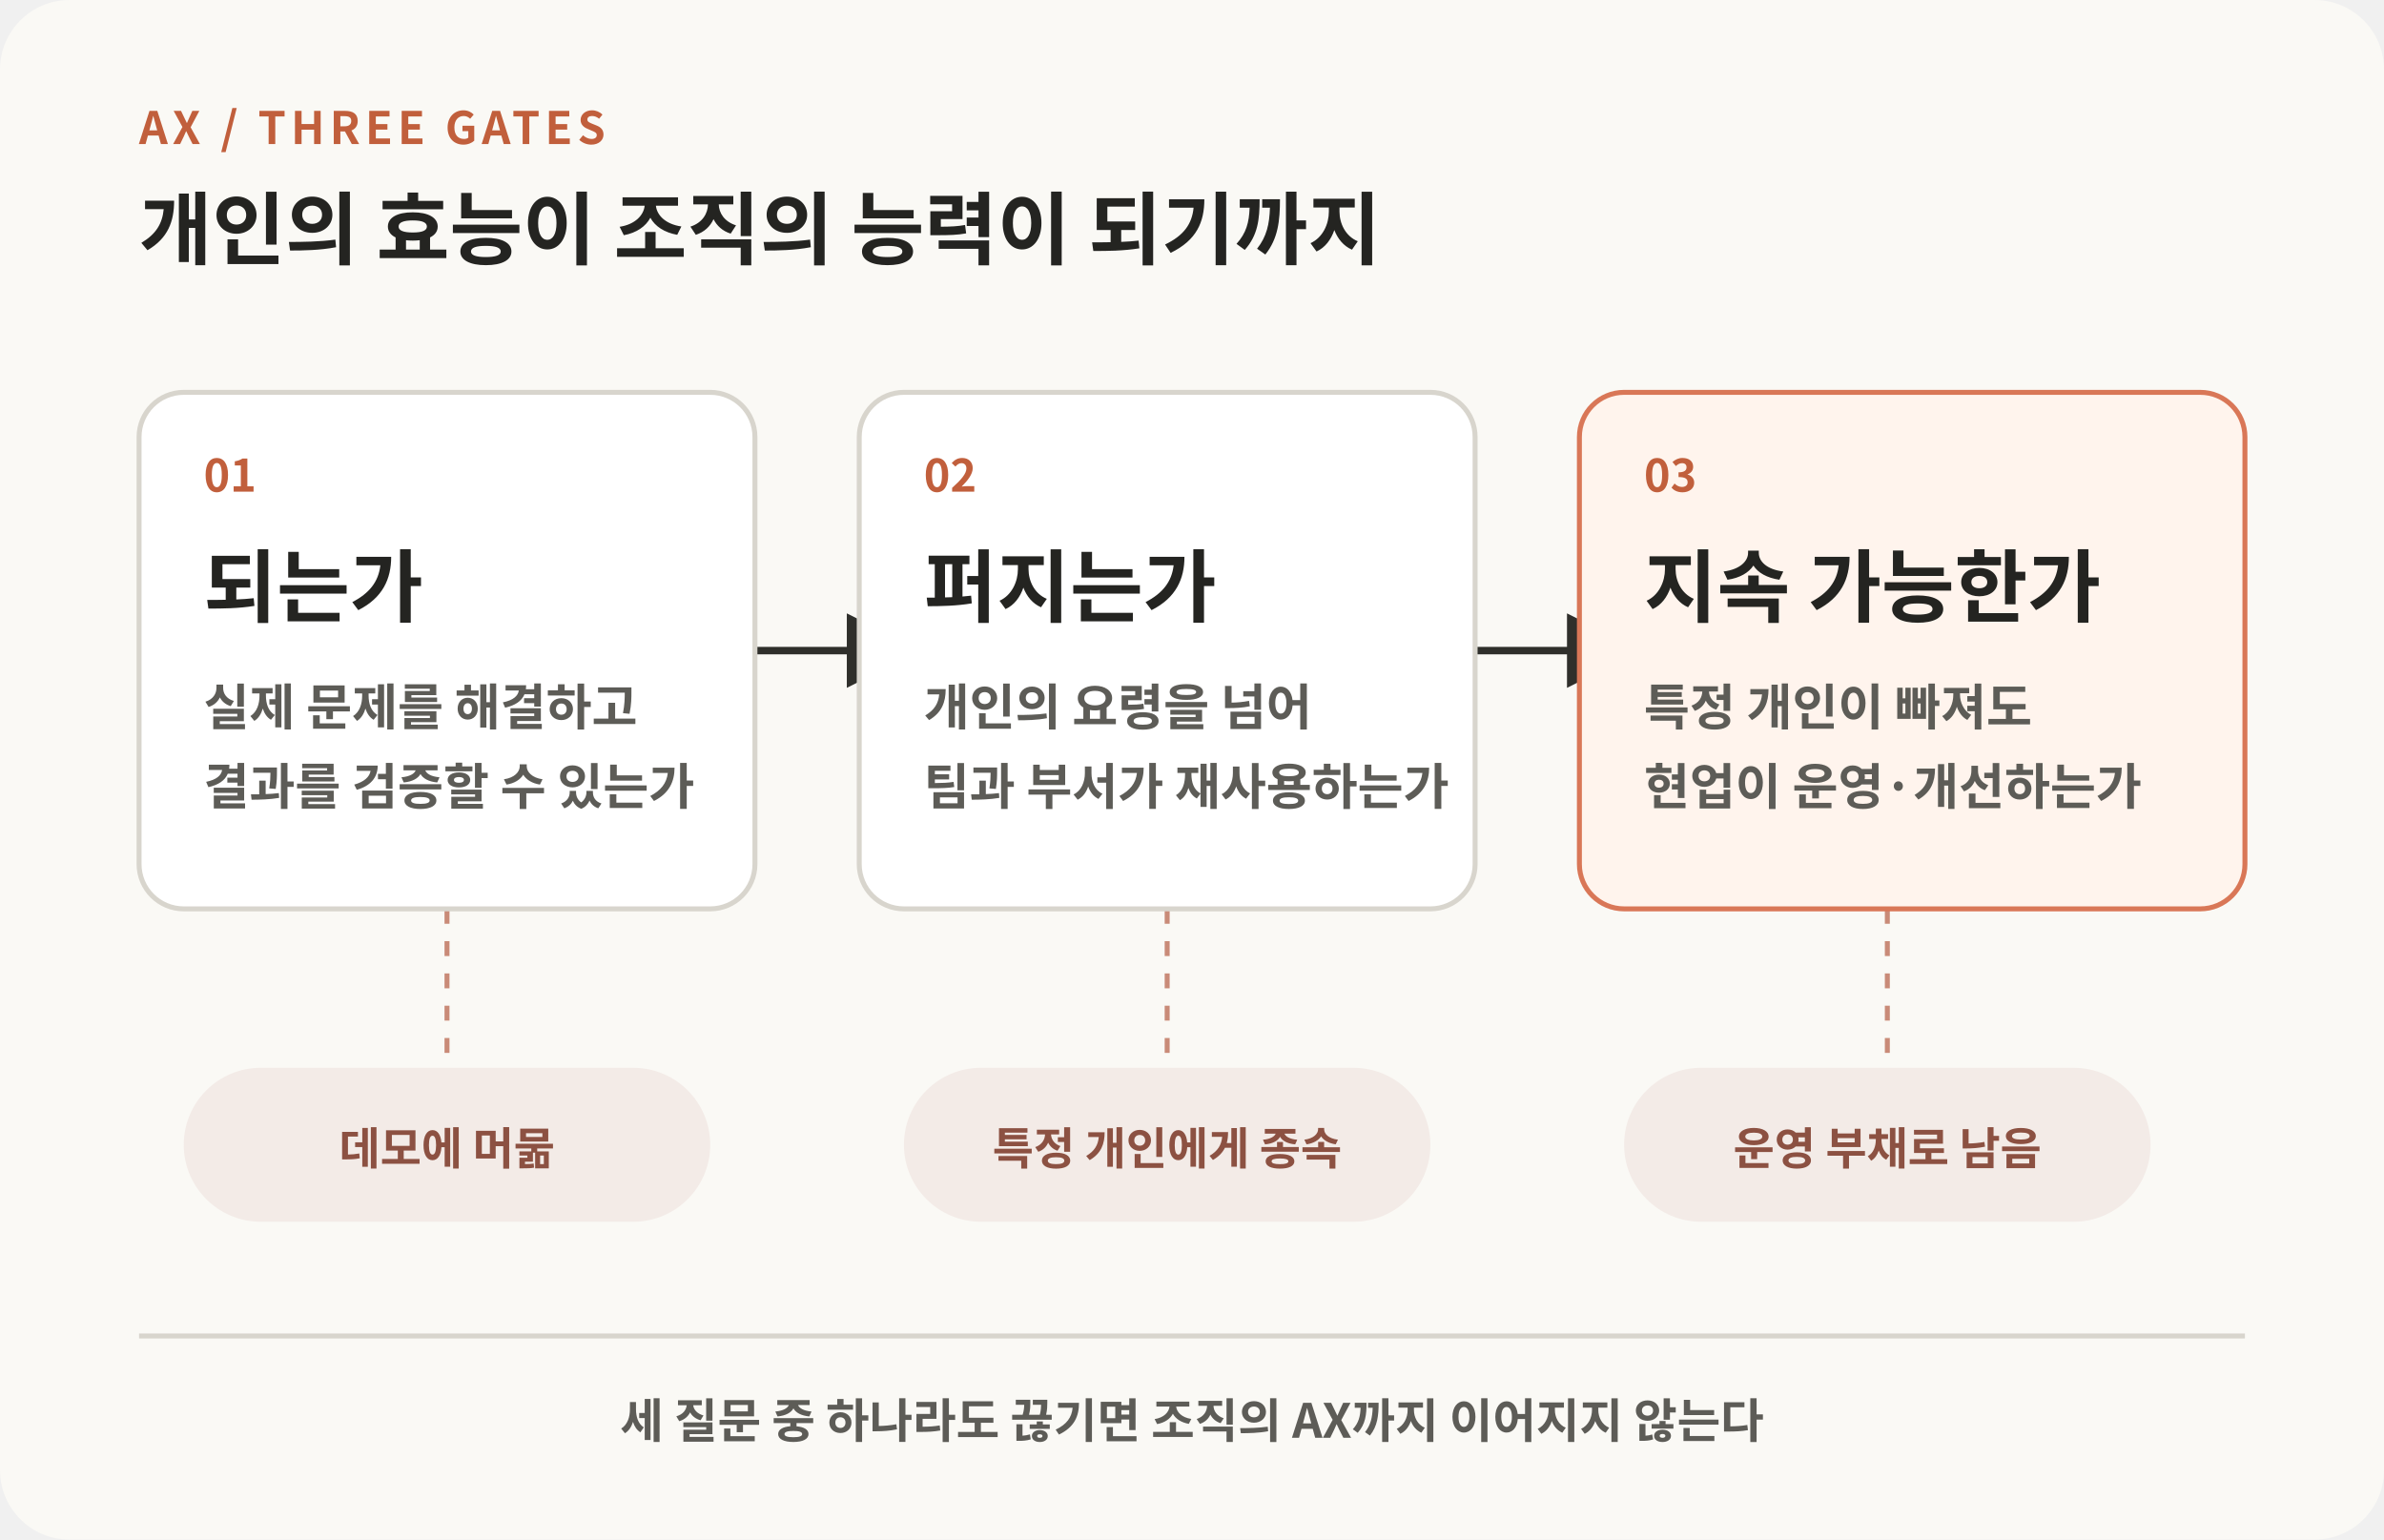
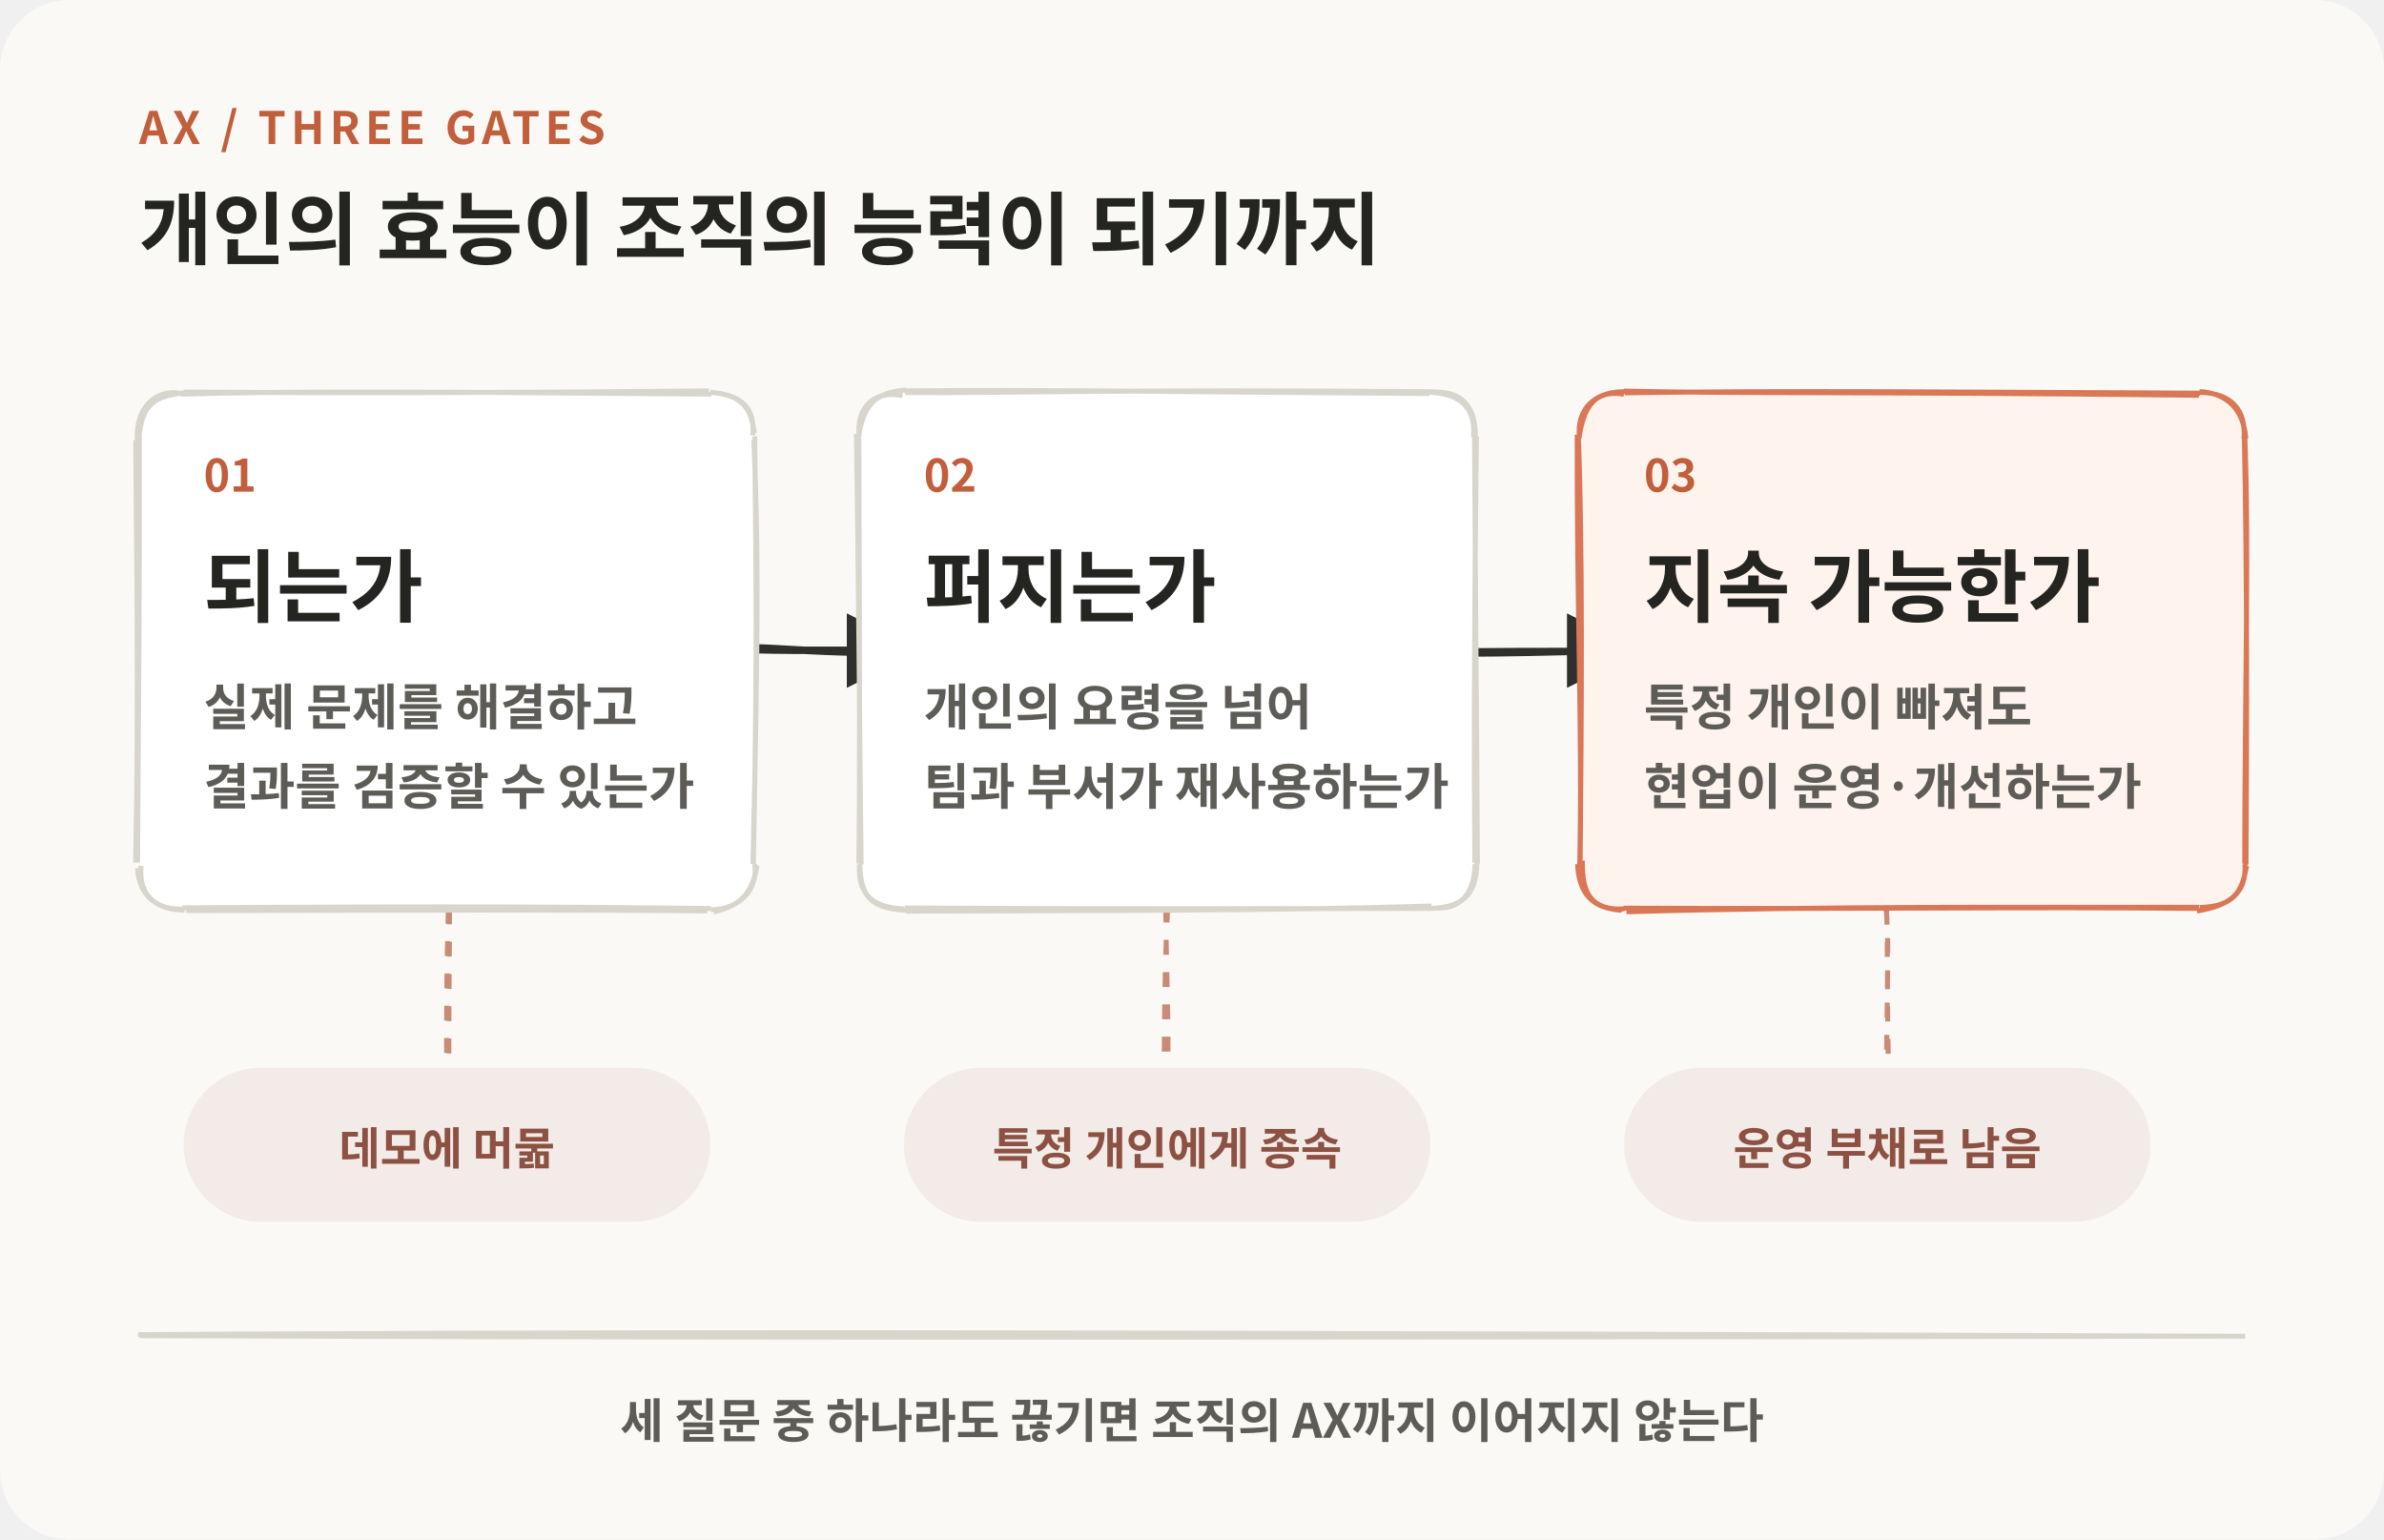
- <svg xmlns="http://www.w3.org/2000/svg" width="960" height="620" viewBox="0 0 960 620" role="img" aria-labelledby="title desc">
+ <svg xmlns="http://www.w3.org/2000/svg" width="960" height="620" viewBox="0 0 960 620" role="img" aria-labelledby="title desc" data-renderer="roughjs-4.6.6">
  <defs>
    <marker id="arrow" markerWidth="10" markerHeight="10" refX="8" refY="5" orient="auto">
      <path d="M0 0L10 5L0 10Z" fill="#2f2f2b" />
    </marker>
    <style>
      text { font-family: "Noto Sans CJK KR", "Pretendard", sans-serif; fill: #242421; }
      .kicker { font-size: 18px; font-weight: 800; letter-spacing: 2px; fill: #c15f3c; }
      .title { font-size: 32px; font-weight: 800; }
      .body { font-size: 20px; font-weight: 600; fill: #5d5c57; }
      .number { font-size: 18px; font-weight: 800; fill: #c15f3c; }
      .fail { font-size: 18px; font-weight: 700; fill: #8c5142; }
      .foot { font-size: 19px; font-weight: 700; fill: #5d5c57; }
    </style>
  </defs>
  <rect width="960" height="620" rx="28" fill="#faf9f5" />
  <text x="56" y="58" class="kicker">AX / THREE GATES</text>
  <text x="56" y="104" class="title">개인의 효능이 조직의 능력이 되기까지</text>
-   <path d="M304 262H365" stroke="#2f2f2b" stroke-width="3" fill="none" marker-end="url(#arrow)" />
-   <path d="M594 262H655" stroke="#2f2f2b" stroke-width="3" fill="none" marker-end="url(#arrow)" />
-   <path d="M180 366V430" stroke="#c98b78" stroke-width="2" stroke-dasharray="6 7" />
-   <path d="M470 366V430" stroke="#c98b78" stroke-width="2" stroke-dasharray="6 7" />
-   <path d="M760 366V430" stroke="#c98b78" stroke-width="2" stroke-dasharray="6 7" />
+   <path d="M304 262H365" stroke="#2f2f2b" stroke-width="3" fill="none" marker-end="url(#arrow)" style="stroke: none;" />
  <g>
-     <rect x="56" y="158" width="248" height="208" rx="18" fill="#ffffff" stroke="#d8d5cd" stroke-width="2" />
+     <path d="M303.808 260.872 C314.845 261.041, 329.846 262.908, 364.048 262.863 M304.093 261.622 C325.108 262.208, 344.641 261.531, 365.674 262.197" stroke="rgb(47, 47, 43)" stroke-width="3" fill="none" />
+   </g>
+   <path d="M594 262H655" stroke="#2f2f2b" stroke-width="3" fill="none" marker-end="url(#arrow)" style="stroke: none;" />
+   <g>
+     <path d="M593.009 262.947 C606.021 262.896, 618.055 262.737, 654.893 261.738 M594.339 262.507 C616.018 262.247, 638.006 262.571, 654.568 262.024" stroke="rgb(47, 47, 43)" stroke-width="3" fill="none" />
+   </g>
+   <path d="M180 366V430" stroke="#c98b78" stroke-width="2" stroke-dasharray="6 7" style="stroke: none;" />
+   <g stroke-dasharray="6 7">
+     <path d="M181.009 366.221 C181.078 379.28, 180.716 392.725, 180.737 428.613 M180.585 365.992 C179.787 390.183, 179.779 414.294, 179.861 429.851" stroke="rgb(201, 139, 120)" stroke-width="2" fill="none" />
+   </g>
+   <path d="M470 366V430" stroke="#c98b78" stroke-width="2" stroke-dasharray="6 7" style="stroke: none;" />
+   <g stroke-dasharray="6 7">
+     <path d="M470.209 365.496 C469.508 378.694, 468.977 392.914, 468.782 430.287 M469.431 365.478 C469.637 391.419, 470.781 416.498, 470.155 429.678" stroke="rgb(201, 139, 120)" stroke-width="2" fill="none" />
+   </g>
+   <path d="M760 366V430" stroke="#c98b78" stroke-width="2" stroke-dasharray="6 7" style="stroke: none;" />
+   <g stroke-dasharray="6 7">
+     <path d="M759.409 364.771 C760.737 378.109, 760.038 390.304, 759.626 429.162 M759.677 366.363 C760.26 379.856, 759.757 394.502, 760.449 429.505" stroke="rgb(201, 139, 120)" stroke-width="2" fill="none" />
+   </g>
+   <g>
+     <rect x="56" y="158" width="248" height="208" rx="18" fill="#ffffff" stroke="#d8d5cd" stroke-width="2" style="stroke: none;" />
+     <g>
+       <path d="M72.776 158.744 C115.53 157.509, 159.731 157.632, 286.414 158.736 M73.932 157.866 C125.381 158.266, 176.014 158.38, 285.421 157.412 M286 158 C297.931 158.948, 304.217 163.569, 303.128 175.327 M286.824 157.997 C298.578 159.313, 302.476 163.927, 303.772 174.396 M303.563 177.238 C305.279 215.817, 305.444 252.85, 303.186 347.821 M303.906 175.728 C304.201 215.37, 305.24 253.955, 303.375 348.013 M304 348 C305.083 359.581, 297.401 364.876, 287.316 367.271 M304.826 348.551 C303.075 360.271, 296.749 366.306, 286.241 366.325 M284.854 366.839 C228.664 366.234, 168.222 366.588, 75.002 366.672 M286.171 365.842 C236.457 365.271, 187.484 364.929, 73.581 365.562 M74 366 C63.151 366.653, 55.571 360.873, 56.828 348.638 M74.333 366.51 C63.479 366.516, 55.848 360.879, 55.388 349.572 M54.61 347.357 C55.96 282.469, 54.857 215.213, 54.634 177.247 M55.393 347.356 C55.794 287.562, 56.278 227.39, 56.127 175.936 M56 176 C57.144 163.354, 61.622 159.289, 75.132 158.132 M55.28 177.388 C54.432 163.789, 63.259 156.395, 72.736 158.468 M74 158 C74 158, 74 158, 74 158 M74 158 C74 158, 74 158, 74 158" stroke="rgb(216, 213, 205)" stroke-width="2" fill="none" />
+     </g>
    <text x="82" y="198" class="number">01</text>
    <text x="82" y="248" class="title">되는가</text>
    <text x="82" y="292" class="body">실제 문제를 해결하고</text>
    <text x="82" y="324" class="body">결과를 검증할 수 있는가</text>
  </g>
  <g>
-     <rect x="346" y="158" width="248" height="208" rx="18" fill="#ffffff" stroke="#d8d5cd" stroke-width="2" />
+     <rect x="346" y="158" width="248" height="208" rx="18" fill="#ffffff" stroke="#d8d5cd" stroke-width="2" style="stroke: none;" />
+     <g>
+       <path d="M364.536 158.106 C406.566 158.358, 448.156 156.699, 577.157 157.746 M364.149 157.413 C419.562 156.843, 475.736 157.838, 575.68 158.492 M576 158 C586.851 158.623, 594.392 162.939, 593.373 176.08 M576.285 157.851 C589.488 157.194, 594.593 164.586, 594.061 177.125 M593.759 174.81 C594.087 237.307, 594.706 297.71, 594.952 347.806 M594.539 175.839 C593.711 241.566, 593.466 306.295, 593.909 347.393 M594 348 C593.56 361.351, 587.115 366.265, 577.395 365.67 M594.74 347.21 C594.585 361.301, 588.132 365.711, 574.419 365.884 M576.45 364.864 C513.218 366.756, 448.628 366.621, 365 366.948 M575.827 365.834 C519.244 365.8, 462.517 366.193, 364.275 365.634 M364 366 C350.695 365.419, 345.553 359.828, 346.076 348.31 M365.069 366.555 C350.534 366.015, 346.445 360.75, 346.287 348.069 M346.77 348.111 C346.071 287.892, 345.731 229.55, 344.874 174.765 M345.848 347.757 C346.346 303.273, 346.075 258.275, 345.855 176.488 M346 176 C344.608 163.708, 352.272 156.941, 363.45 159.347 M345.553 176.934 C347.56 163.036, 352.182 158.081, 364.948 157.016 M364 158 C364 158, 364 158, 364 158 M364 158 C364 158, 364 158, 364 158" stroke="rgb(216, 213, 205)" stroke-width="2" fill="none" />
+     </g>
    <text x="372" y="198" class="number">02</text>
    <text x="372" y="248" class="title">퍼지는가</text>
    <text x="372" y="292" class="body">개인의 요령을 넘어</text>
    <text x="372" y="324" class="body">팀과 부서가 재사용하는가</text>
  </g>
  <g>
-     <rect x="636" y="158" width="268" height="208" rx="18" fill="#fff4ed" stroke="#d97757" stroke-width="2" />
+     <rect x="636" y="158" width="268" height="208" rx="18" fill="#fff4ed" stroke="#d97757" stroke-width="2" style="stroke: none;" />
+     <g>
+       <path d="M653.838 157.488 C701.57 158.576, 747.063 157.636, 885.458 159.173 M654.351 158.185 C719.459 157.26, 785.631 157.879, 885.941 158.327 M886 158 C898.57 158.299, 904.567 165.108, 903.618 176.834 M885.746 157.704 C897.178 158.295, 903.49 165.244, 904.35 176.635 M903.954 175.181 C905.694 224.396, 903.969 273.769, 903.917 347.791 M903.771 175.949 C904.906 233.363, 904.778 289.835, 904.443 348.173 M904 348 C904.837 360.32, 896.829 364.855, 884.675 366.869 M904.655 348.668 C902.874 359.111, 899.516 365.116, 885.816 365.442 M885.599 365.377 C811.299 365.441, 736.104 364.839, 654.96 367.178 M885.502 365.834 C815.964 365.102, 745.437 366.188, 653.747 365.717 M654 366 C641.04 366.985, 635.536 358.783, 635.324 347.983 M653.006 366.599 C640.809 365.514, 637.041 360.62, 637.186 346.566 M636.13 348.865 C637.296 296.116, 634.919 243.887, 635.115 175.084 M636.302 348.157 C636.898 284.584, 637.272 220.359, 635.583 175.641 M636 176 C634.872 164.062, 642.921 157.394, 654.567 157.761 M635.826 176.481 C637.468 165.502, 641.105 156.548, 653.939 158.784 M654 158 C654 158, 654 158, 654 158 M654 158 C654 158, 654 158, 654 158" stroke="rgb(217, 119, 87)" stroke-width="2" fill="none" />
+     </g>
    <text x="662" y="198" class="number">03</text>
    <text x="662" y="248" class="title">지속 가능한가</text>
    <text x="662" y="292" class="body">특정 개인이 빠져도</text>
    <text x="662" y="324" class="body">현업이 운영·개선하는가</text>
  </g>
  <g>
    <rect x="74" y="430" width="212" height="62" rx="31" fill="#f3ebe7" />
    <text x="180" y="469" text-anchor="middle" class="fail">데모에 머묾</text>
    <rect x="364" y="430" width="212" height="62" rx="31" fill="#f3ebe7" />
    <text x="470" y="469" text-anchor="middle" class="fail">특정 개인에게 종속</text>
    <rect x="654" y="430" width="212" height="62" rx="31" fill="#f3ebe7" />
    <text x="760" y="469" text-anchor="middle" class="fail">운영 부채로 남음</text>
  </g>
-   <line x1="56" y1="538" x2="904" y2="538" stroke="#d8d5cd" stroke-width="2" />
+   <line x1="56" y1="538" x2="904" y2="538" stroke="#d8d5cd" stroke-width="2" style="stroke: none;" />
+   <g>
+     <path d="M55.604 537.468 C225.862 536.42, 396.445 536.286, 904.082 538.104 M56.264 537.881 C315.621 538.869, 575.076 538.442, 904.089 538.085" stroke="rgb(216, 213, 205)" stroke-width="2" fill="none" />
+   </g>
  <text x="480" y="579" text-anchor="middle" class="foot">세 질문 중 하나라도 끊기면 조직의 AX까지 이어지지 않는다</text>
</svg>
